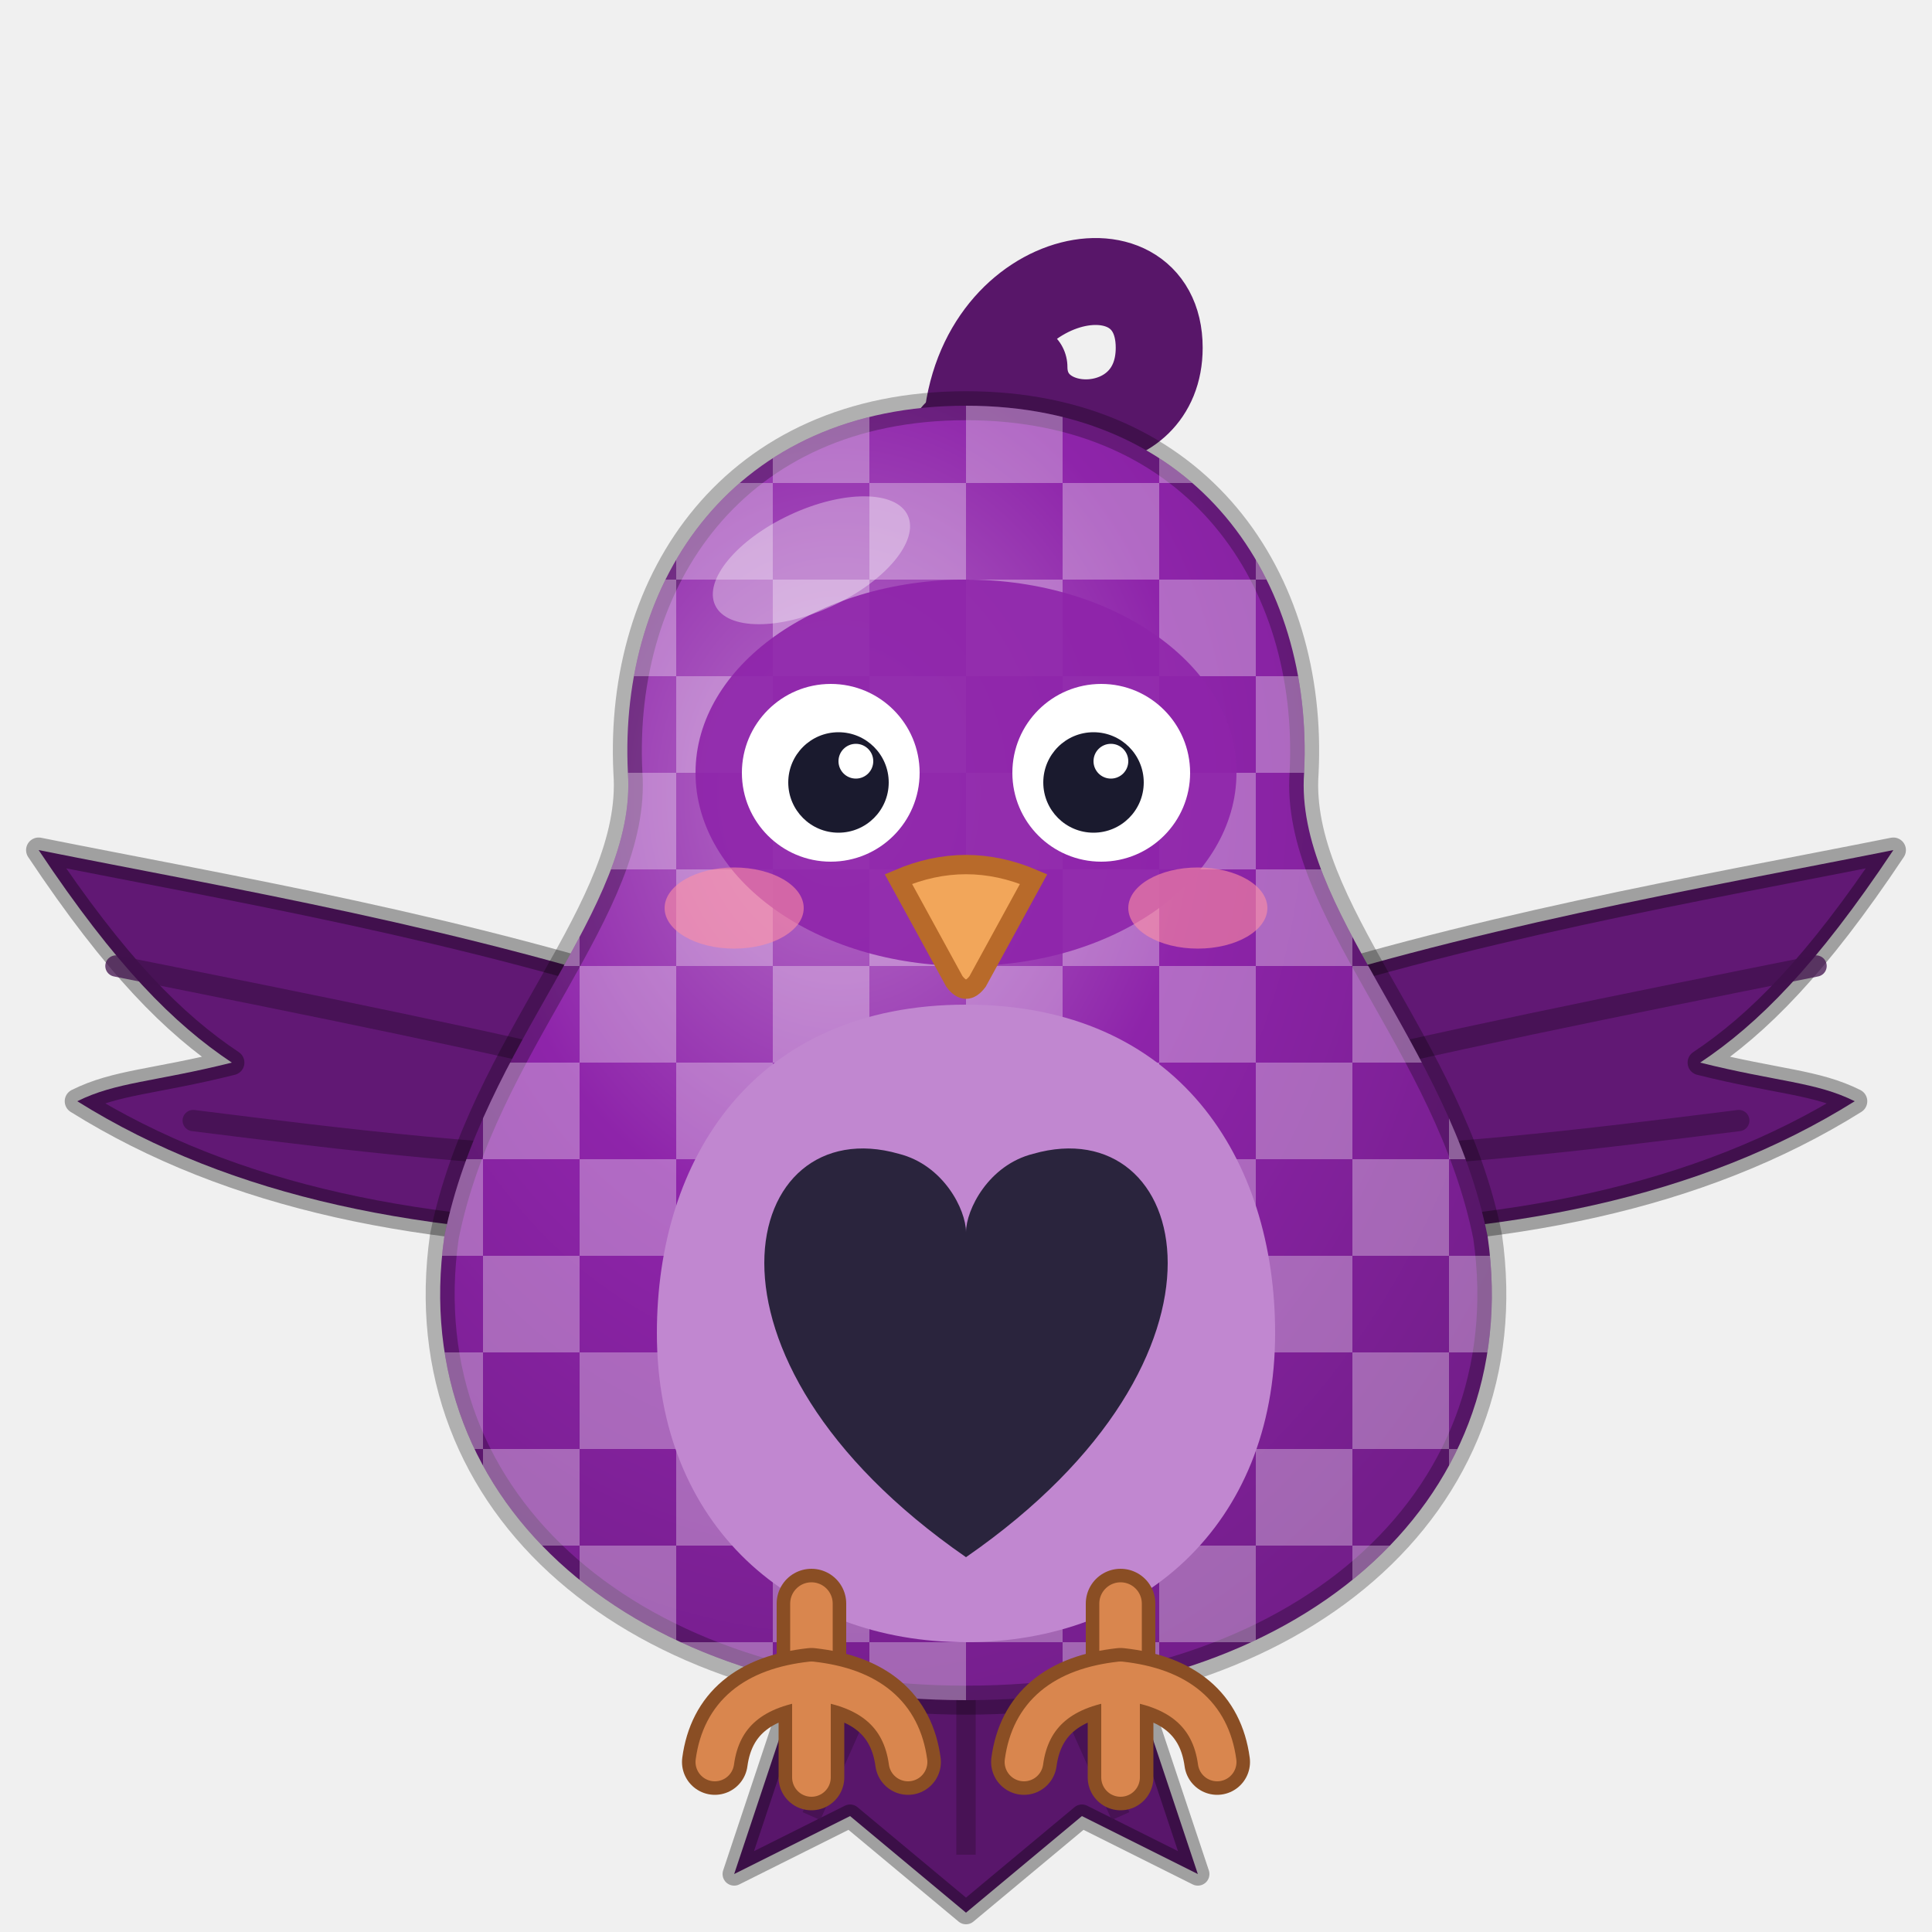
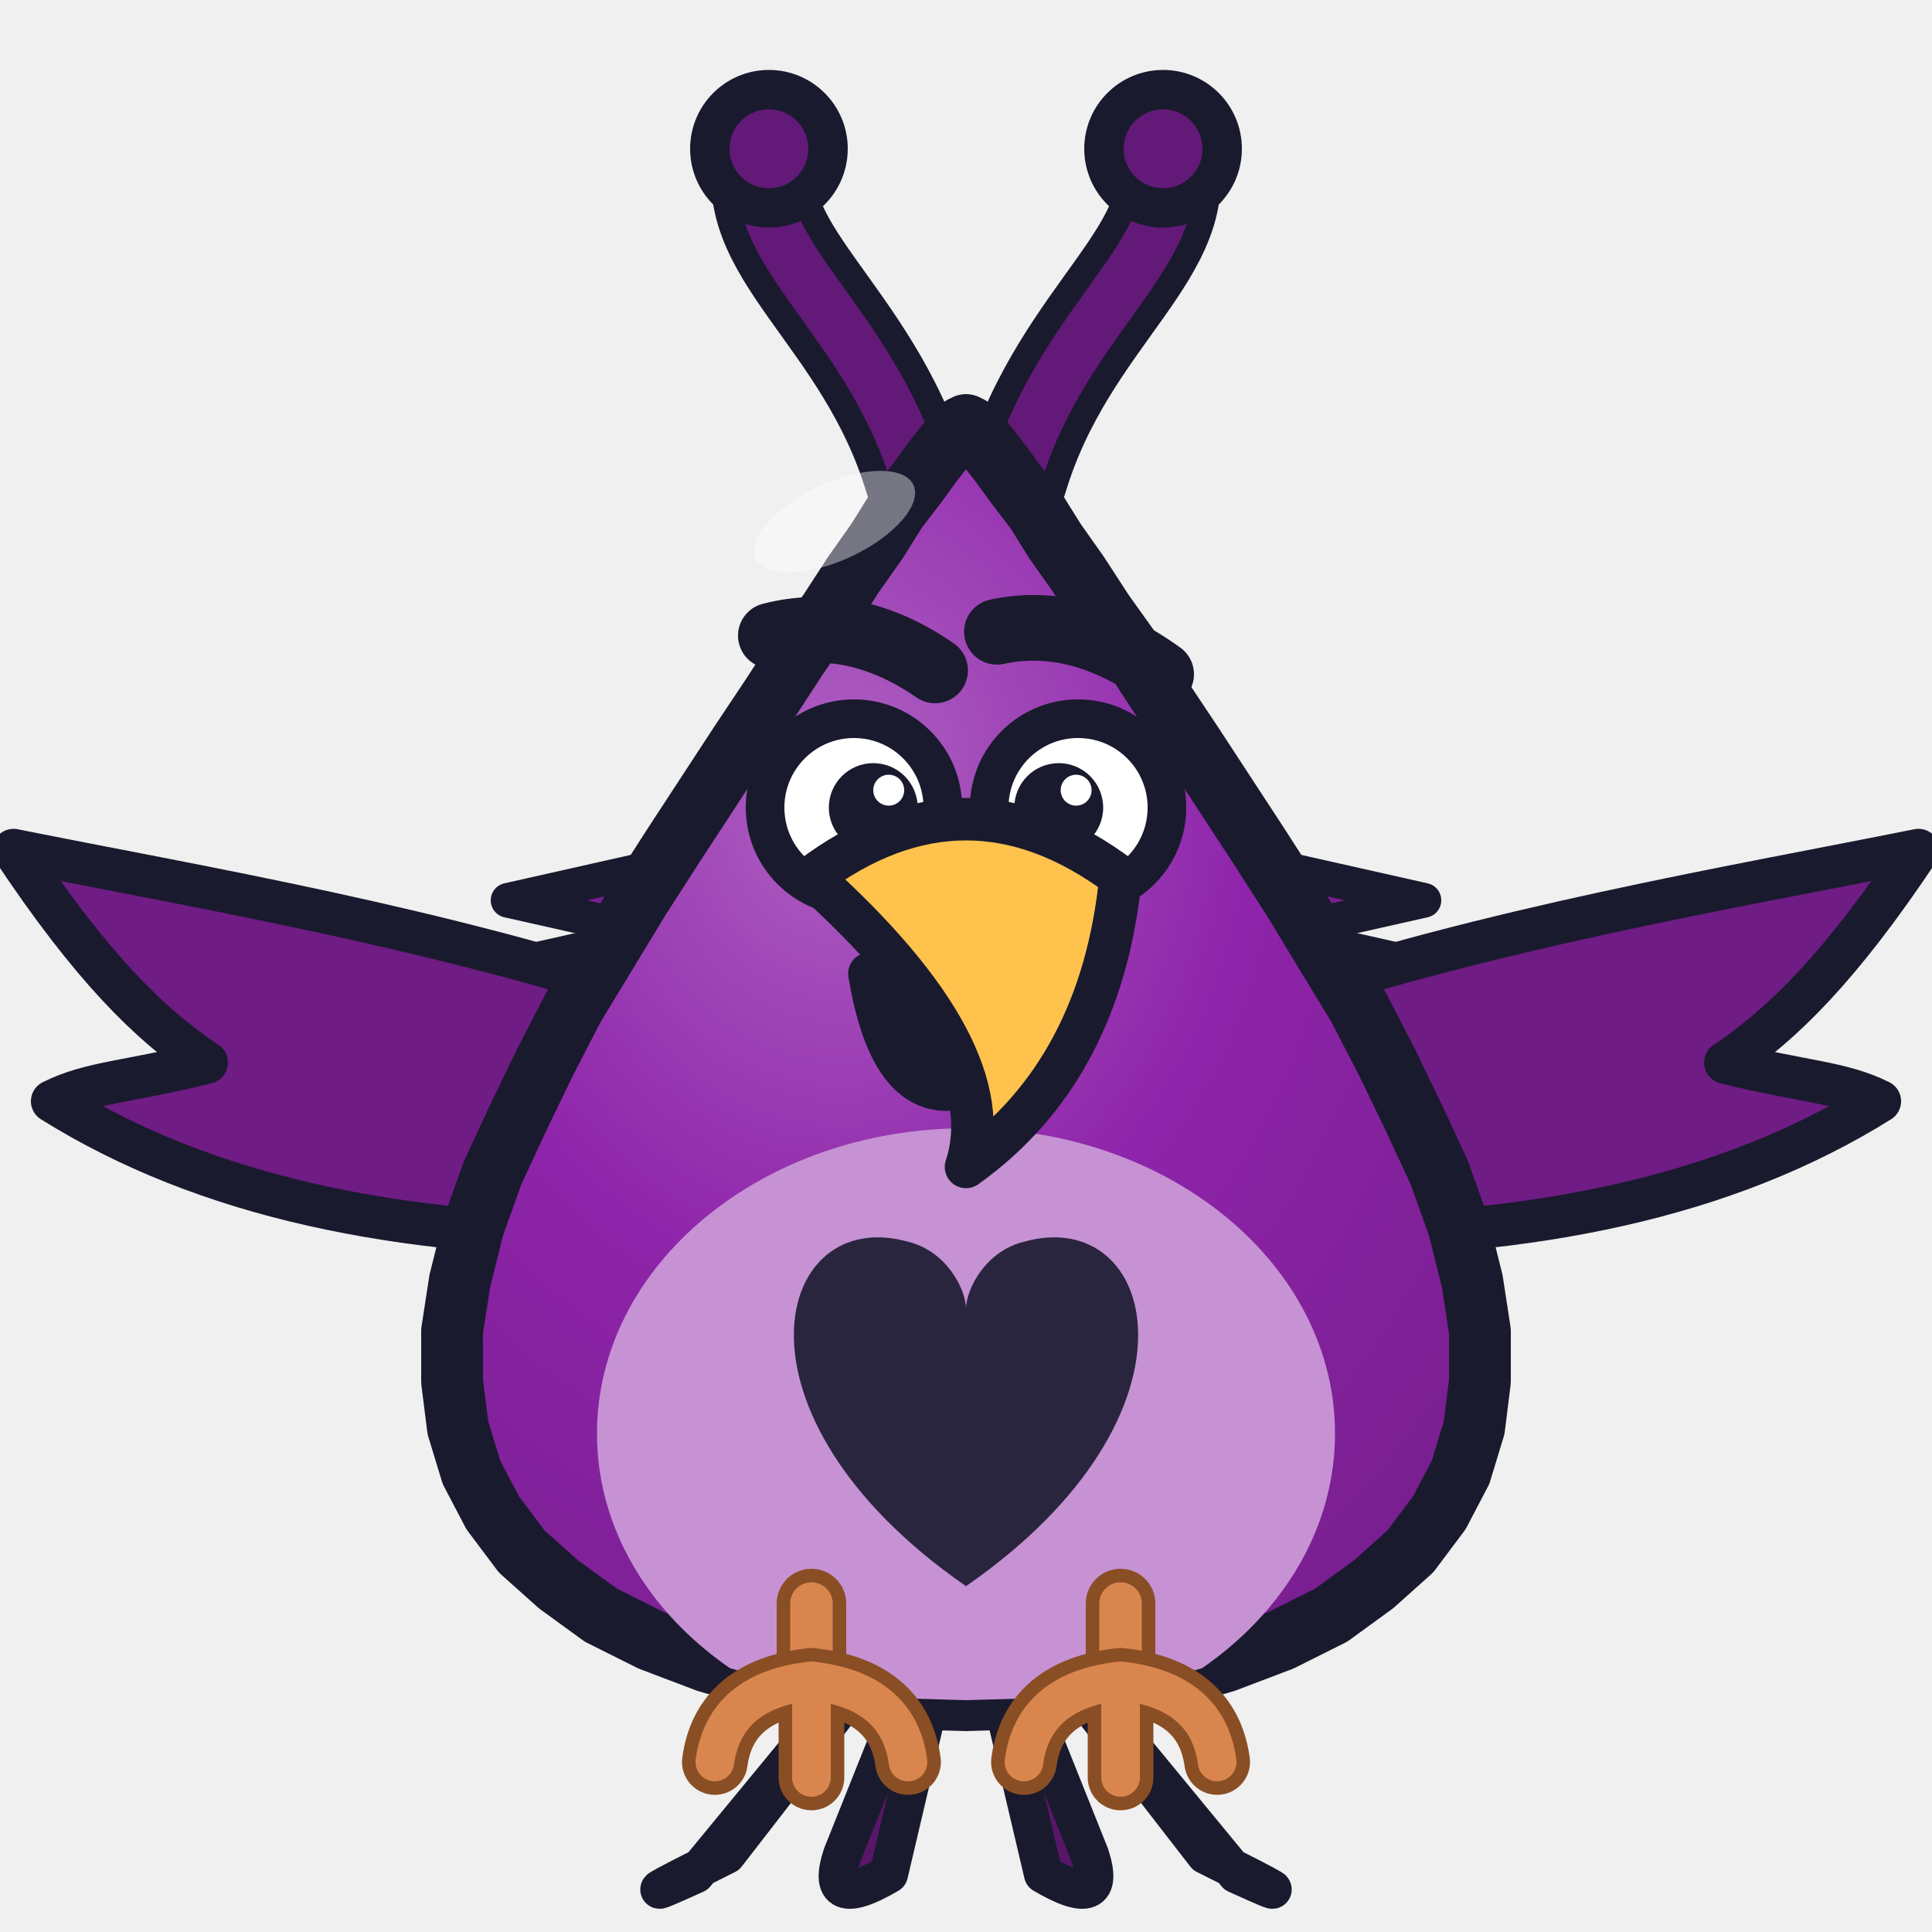
- <svg xmlns="http://www.w3.org/2000/svg" viewBox="0 0 100 100" data-color="purple" data-expr="idle" data-frame="mid" data-ver="4">
+ <svg xmlns="http://www.w3.org/2000/svg" viewBox="0 0 100 100" data-color="purple" data-expr="idle" data-frame="mid" data-ver="5" data-character="보라">
  <defs>
-     <radialGradient id="bpurple" cx="38%" cy="30%" r="75%">
-       <stop offset="0" stop-color="#B671C8" />
-       <stop offset=".45" stop-color="#8E24AA" />
-       <stop offset="1" stop-color="#741E8B" />
+     <radialGradient id="gpurple" cx="38%" cy="28%" r="80%">
+       <stop offset="0" stop-color="#AE61C2" />
+       <stop offset=".5" stop-color="#8E24AA" />
+       <stop offset="1" stop-color="#791F90" />
    </radialGradient>
-     <pattern id="ptpurple" width="10" height="10" patternUnits="userSpaceOnUse">
-       <g opacity=".32">
-         <rect width="5" height="5" fill="#FFFFFF" />
-         <rect x="5" y="5" width="5" height="5" fill="#FFFFFF" />
-       </g>
-     </pattern>
-     <clipPath id="cbpurple">
-       <path d="M50 21 C62 21 68 30 67.5 40 C67 47 75 54 77 64 C79 78 67 88 50 88 C33 88 21 78 23 64 C25 54 33 47 32.5 40 C32 30 38 21 50 21Z" />
+     <clipPath id="cpurple">
+       <path d="M50 22 50.2 22.1 50.6 22.5 51.1 23.1 51.8 24 52.6 25.1 53.6 26.4 54.6 28 55.8 29.7 57.1 31.7 58.6 33.8 60.1 36.1 61.7 38.5 63.4 41.1 65.1 43.7 66.9 46.5 68.6 49.3 70.3 52.1 71.8 55 73.2 57.9 74.5 60.7 75.5 63.5 76.2 66.3 76.6 68.9 76.6 71.5 76.3 73.9 75.6 76.2 74.5 78.3 73 80.3 71.1 82 68.9 83.6 66.3 84.9 63.4 86 60.3 86.9 57 87.5 53.5 87.9 50 88 46.5 87.9 43 87.5 39.7 86.9 36.6 86 33.7 84.9 31.1 83.6 28.9 82 27 80.3 25.5 78.3 24.4 76.2 23.7 73.9 23.4 71.5 23.4 68.9 23.8 66.3 24.5 63.5 25.5 60.7 26.8 57.9 28.2 55 29.7 52.1 31.4 49.3 33.1 46.5 34.9 43.7 36.6 41.1 38.3 38.5 39.9 36.1 41.4 33.8 42.9 31.7 44.2 29.7 45.4 28 46.4 26.4 47.4 25.1 48.2 24 48.9 23.1 49.4 22.5 49.8 22.1Z" />
    </clipPath>
  </defs>
-   <path d="M43 82 L38 97 L44 94 L50 99 L56 94 L62 97 L57 82Z" fill="#59166B" stroke="#0005" stroke-width="1.2" stroke-linejoin="round" />
-   <path d="M50 86 V96 M46 85 L42 94 M54 85 L58 94" fill="none" stroke="#40104C" stroke-width="1" opacity=".7" />
-   <g class="crest" transform="translate(0 -8)">
-     <path d="M50 31 C50 22 60 20 60 26 C60 31 53 31 53 27" fill="none" stroke="#581669" stroke-width="4.5" stroke-linecap="round" />
-     <circle cx="50" cy="31" r="3" fill="#581669" />
+   <path d="M50 80 L36 97 Q31.6 99 37.6 96Z" fill="#581669" stroke="#1A1A2E" stroke-width="2" stroke-linejoin="round" />
+   <path d="M50 80 L64 97 Q68.4 99 62.4 96Z" fill="#581669" stroke="#1A1A2E" stroke-width="2" stroke-linejoin="round" />
+   <path d="M50 80 L46 97 Q42.6 99 43.6 96Z" fill="#581669" stroke="#1A1A2E" stroke-width="2" stroke-linejoin="round" />
+   <path d="M50 80 L54 97 Q57.4 99 56.4 96Z" fill="#581669" stroke="#1A1A2E" stroke-width="2" stroke-linejoin="round" />
+   <g transform="translate(50 23) scale(.85)">
+     <path d="M-3 2 C-6 -8 -14 -12 -12 -18" fill="none" stroke="#1A1A2E" stroke-width="6.4" stroke-linecap="round" />
+     <path d="M-3 2 C-6 -8 -14 -12 -12 -18" fill="none" stroke="#631977" stroke-width="3.2" stroke-linecap="round" />
+     <path d="M3 2 C6 -8 14 -12 12 -18" fill="none" stroke="#1A1A2E" stroke-width="6.4" stroke-linecap="round" />
+     <path d="M3 2 C6 -8 14 -12 12 -18" fill="none" stroke="#631977" stroke-width="3.2" stroke-linecap="round" />
+     <circle cx="-12" cy="-18" r="3.6" fill="#631977" stroke="#1A1A2E" stroke-width="2.4" stroke-linejoin="round" />
+     <circle cx="12" cy="-18" r="3.6" fill="#631977" stroke="#1A1A2E" stroke-width="2.4" stroke-linejoin="round" />
  </g>
+   <path d="M34.3 44.8 L26.3 46.6 L34.3 48.4Z" fill="#7A1F92" stroke="#1A1A2E" stroke-width="1.8" stroke-linejoin="round" />
+   <path d="M34.3 48.2 L26.3 50 L34.3 51.8Z" fill="#7A1F92" stroke="#1A1A2E" stroke-width="1.8" stroke-linejoin="round" />
+   <path d="M65.7 44.8 L73.7 46.6 L65.7 48.4Z" fill="#7A1F92" stroke="#1A1A2E" stroke-width="1.8" stroke-linejoin="round" />
+   <path d="M65.7 48.2 L73.7 50 L65.7 51.8Z" fill="#7A1F92" stroke="#1A1A2E" stroke-width="1.8" stroke-linejoin="round" />
  <g class="wing wing-l">
-     <path class="wing-shape" d="M36 52 C24 48 12 46 2 44 C6 50 9 53 12 55 C8 56 6 56 4 57 C12 62 22 64 34 64Z" fill="#611874" stroke="#0005" stroke-width="1.3" stroke-linejoin="round" />
-     <path d="M34 56 C26 54 16 52 6 50 M34 60 C26 60 18 59 10 58" fill="none" stroke="#40104C" stroke-width="1.1" stroke-linecap="round" opacity=".75" />
+     <g transform="translate(-1.3 0)">
+       <path d="M36 52 C24 48 12 46 2 44 C6 50 9 53 12 55 C8 56 6 56 4 57 C12 62 22 64 34 64Z" fill="#6F1C85" stroke="#1A1A2E" stroke-width="2.2" stroke-linejoin="round" />
+     </g>
  </g>
  <g class="wing wing-r" transform="translate(100 0) scale(-1 1)">
-     <path class="wing-shape" d="M36 52 C24 48 12 46 2 44 C6 50 9 53 12 55 C8 56 6 56 4 57 C12 62 22 64 34 64Z" fill="#611874" stroke="#0005" stroke-width="1.3" stroke-linejoin="round" />
-     <path d="M34 56 C26 54 16 52 6 50 M34 60 C26 60 18 59 10 58" fill="none" stroke="#40104C" stroke-width="1.1" stroke-linecap="round" opacity=".75" />
+     <g transform="translate(-1.3 0)">
+       <path d="M36 52 C24 48 12 46 2 44 C6 50 9 53 12 55 C8 56 6 56 4 57 C12 62 22 64 34 64Z" fill="#6F1C85" stroke="#1A1A2E" stroke-width="2.2" stroke-linejoin="round" />
+     </g>
  </g>
-   <path d="M50 21 C62 21 68 30 67.5 40 C67 47 75 54 77 64 C79 78 67 88 50 88 C33 88 21 78 23 64 C25 54 33 47 32.5 40 C32 30 38 21 50 21Z" fill="url(#bpurple)" stroke="#0004" stroke-width="1.5" />
-   <rect x="18" y="18" width="64" height="72" fill="url(#ptpurple)" clip-path="url(#cbpurple)" />
-   <ellipse cx="50" cy="40" rx="14" ry="10" fill="#8E24AA" opacity=".9" />
-   <path d="M50 52 C61 52 66 60 66 69 C66 79 59 85 50 85 C41 85 34 79 34 69 C34 60 39 52 50 52Z" fill="#C187D0" />
-   <g transform="translate(50 69) scale(.58) translate(-50 -50)">
+   <path d="M50 22 50.2 22.1 50.6 22.5 51.1 23.1 51.8 24 52.6 25.1 53.6 26.4 54.6 28 55.8 29.7 57.1 31.7 58.6 33.8 60.1 36.1 61.7 38.5 63.4 41.1 65.1 43.7 66.9 46.5 68.6 49.3 70.3 52.1 71.8 55 73.2 57.9 74.5 60.7 75.5 63.5 76.2 66.3 76.6 68.9 76.6 71.5 76.3 73.9 75.6 76.2 74.5 78.3 73 80.3 71.1 82 68.9 83.6 66.3 84.9 63.4 86 60.3 86.9 57 87.5 53.5 87.9 50 88 46.5 87.9 43 87.5 39.7 86.9 36.6 86 33.7 84.9 31.1 83.6 28.9 82 27 80.3 25.5 78.3 24.4 76.2 23.7 73.9 23.4 71.5 23.4 68.9 23.8 66.3 24.5 63.5 25.5 60.7 26.8 57.9 28.2 55 29.7 52.1 31.4 49.3 33.1 46.5 34.9 43.7 36.6 41.1 38.3 38.5 39.9 36.1 41.4 33.8 42.9 31.7 44.2 29.7 45.4 28 46.4 26.4 47.4 25.1 48.2 24 48.9 23.1 49.4 22.5 49.8 22.1Z" fill="url(#gpurple)" stroke="#1A1A2E" stroke-width="3.2" stroke-linejoin="round" />
+   <g clip-path="url(#cpurple)">
+     <ellipse cx="50" cy="74.2" rx="19.1" ry="15.8" fill="#C692D4" />
+   </g>
+   <g transform="translate(50 72.2) scale(0.495) translate(-50 -50)">
    <path d="M50 70 C24 52 30 30 44 34 C48 35 50 39 50 41 C50 39 52 35 56 34 C70 30 76 52 50 70z" fill="#1A1A2E" fill-opacity=".9" />
  </g>
  <path d="M42 83 V87" stroke="#8A4E24" stroke-width="3.6" stroke-linecap="round" />
  <path d="M42 83 V87" stroke="#D9864E" stroke-width="2.2" stroke-linecap="round" />
  <g fill="none" stroke-linecap="round">
    <path d="M42 87 q-4.5 .5 -5 4.2 M42 87 q0 2.5 0 5 M42 87 q4.5 .5 5 4.2" stroke="#8A4E24" stroke-width="3.4" />
    <path d="M42 87 q-4.5 .5 -5 4.2 M42 87 q0 2.5 0 5 M42 87 q4.5 .5 5 4.2" stroke="#D9864E" stroke-width="2" />
  </g>
  <path d="M58 83 V87" stroke="#8A4E24" stroke-width="3.6" stroke-linecap="round" />
  <path d="M58 83 V87" stroke="#D9864E" stroke-width="2.2" stroke-linecap="round" />
  <g fill="none" stroke-linecap="round">
    <path d="M58 87 q-4.5 .5 -5 4.2 M58 87 q0 2.5 0 5 M58 87 q4.5 .5 5 4.2" stroke="#8A4E24" stroke-width="3.4" />
    <path d="M58 87 q-4.5 .5 -5 4.2 M58 87 q0 2.5 0 5 M58 87 q4.5 .5 5 4.2" stroke="#D9864E" stroke-width="2" />
  </g>
-   <circle cx="43" cy="40" r="4.6" fill="#fff" />
-   <circle cx="57" cy="40" r="4.6" fill="#fff" />
-   <circle cx="43.4" cy="40.5" r="2.6" fill="#1A1A2E" />
-   <circle cx="56.6" cy="40.5" r="2.6" fill="#1A1A2E" />
-   <circle cx="44.3" cy="39.4" r=".9" fill="#fff" />
-   <circle cx="57.5" cy="39.4" r=".9" fill="#fff" />
-   <path d="M46.5 45.5 Q50 44 53.5 45.5 L50.6 50.8 Q50 51.6 49.4 50.8Z" fill="#F2A65A" stroke="#B86A2A" stroke-width="1" />
-   <ellipse cx="38" cy="47" rx="3.6" ry="2.1" fill="#FF8FA3" opacity="0.6" />
-   <ellipse cx="62" cy="47" rx="3.6" ry="2.1" fill="#FF8FA3" opacity="0.6" />
-   <ellipse cx="42" cy="29" rx="5.5" ry="2.6" fill="#fff" opacity=".35" transform="rotate(-25 42 29)" />
+   <path d="M39.9 32.9 Q44.2 31.8 48.4 34.7" fill="none" stroke="#1A1A2E" stroke-width="3.4" stroke-linecap="round" />
+   <path d="M60.1 34.9 Q55.8 31.8 51.6 32.7" fill="none" stroke="#1A1A2E" stroke-width="3.4" stroke-linecap="round" />
+   <circle cx="44.2" cy="41.8" r="4.6" fill="#fff" stroke="#1A1A2E" stroke-width="2" />
+   <circle cx="45.2" cy="41.8" r="2.3" fill="#1A1A2E" />
+   <circle cx="46" cy="40.9" r="0.8" fill="#fff" />
+   <circle cx="55.8" cy="41.8" r="4.6" fill="#fff" stroke="#1A1A2E" stroke-width="2" />
+   <circle cx="54.8" cy="41.8" r="2.3" fill="#1A1A2E" />
+   <circle cx="55.7" cy="40.9" r="0.8" fill="#fff" />
+   <path d="M45 50.4 Q46 56.4 49 56.4Z" fill="#C7973C" stroke="#1A1A2E" stroke-width="2.2" stroke-linejoin="round" />
+   <path d="M42 45.4 Q50 39.4 58 45.4 Q57 55.4 50 60.4 Q52 54.4 42 45.4Z" fill="#FFC24D" stroke="#1A1A2E" stroke-width="2.2" stroke-linejoin="round" />
+   <path d="M42 45.4 Q50 39.4 58 45.4 Q57 55.4 50 60.4 Q52 54.4 42 45.4Z" fill="none" stroke="#fff" stroke-opacity=".0" />
+   <ellipse cx="43.2" cy="27" rx="4.5" ry="2" fill="#fff" opacity=".4" transform="rotate(-25 43.2 27)" />
</svg>
